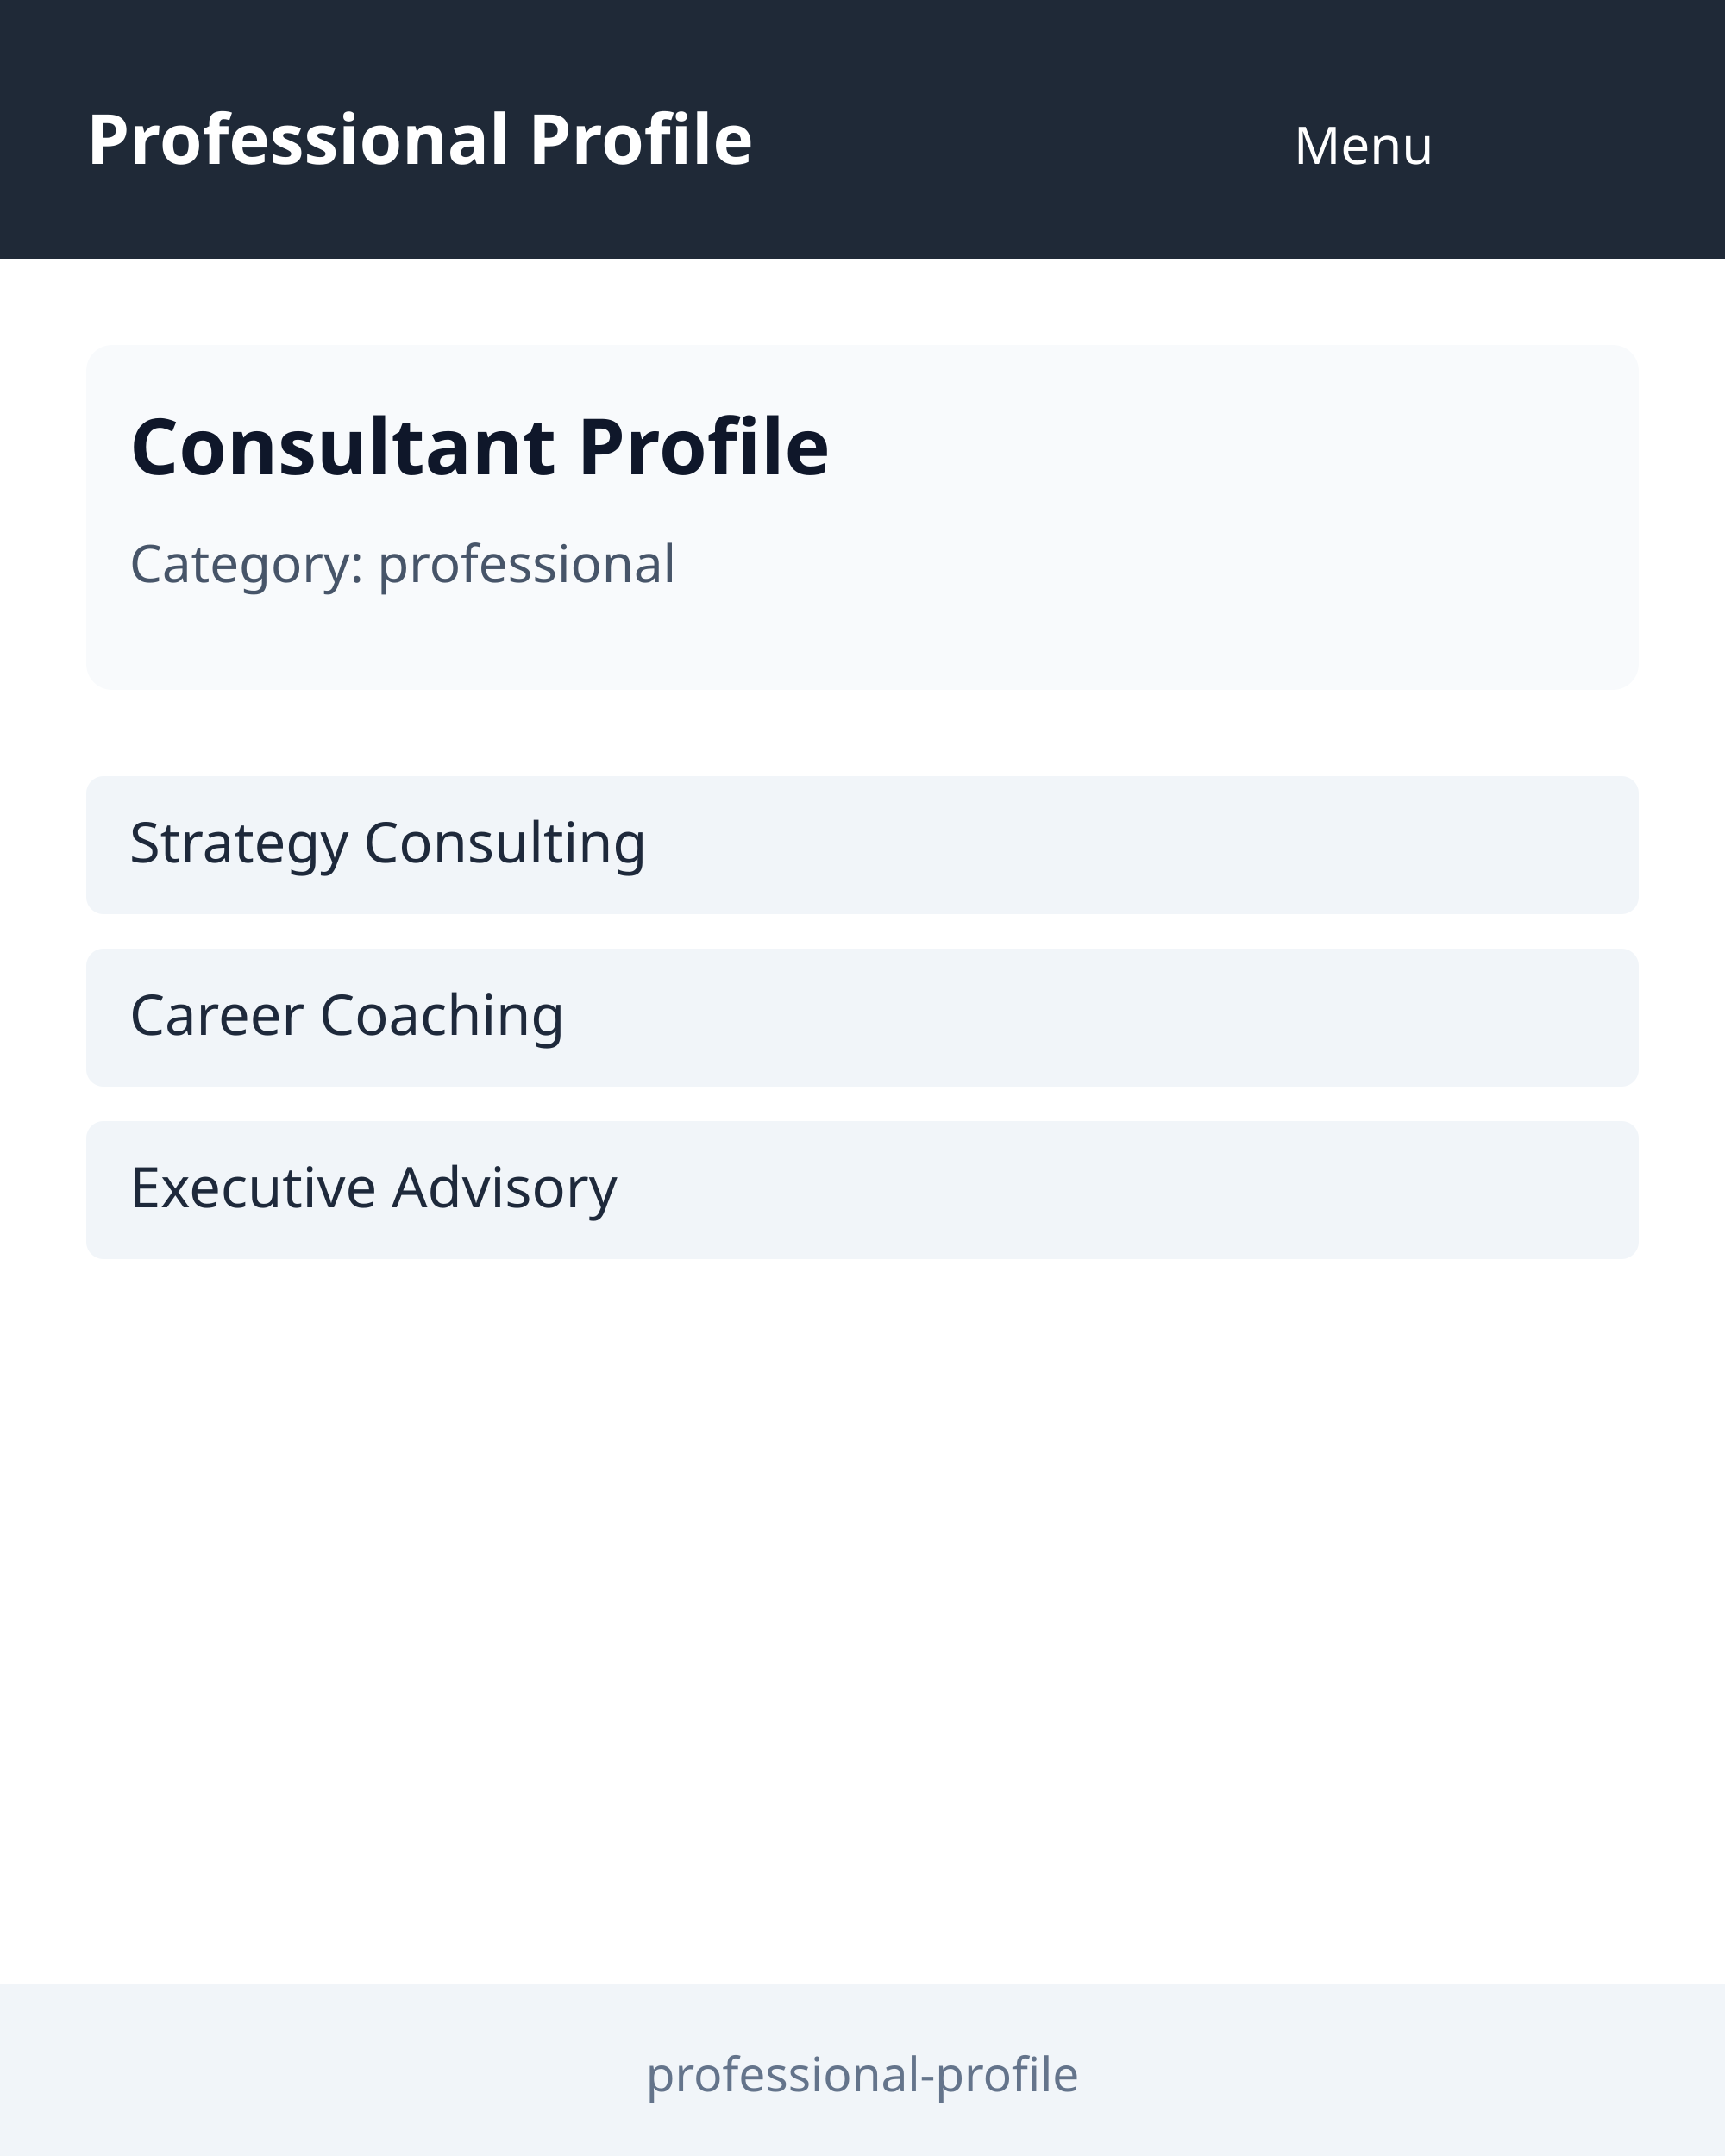
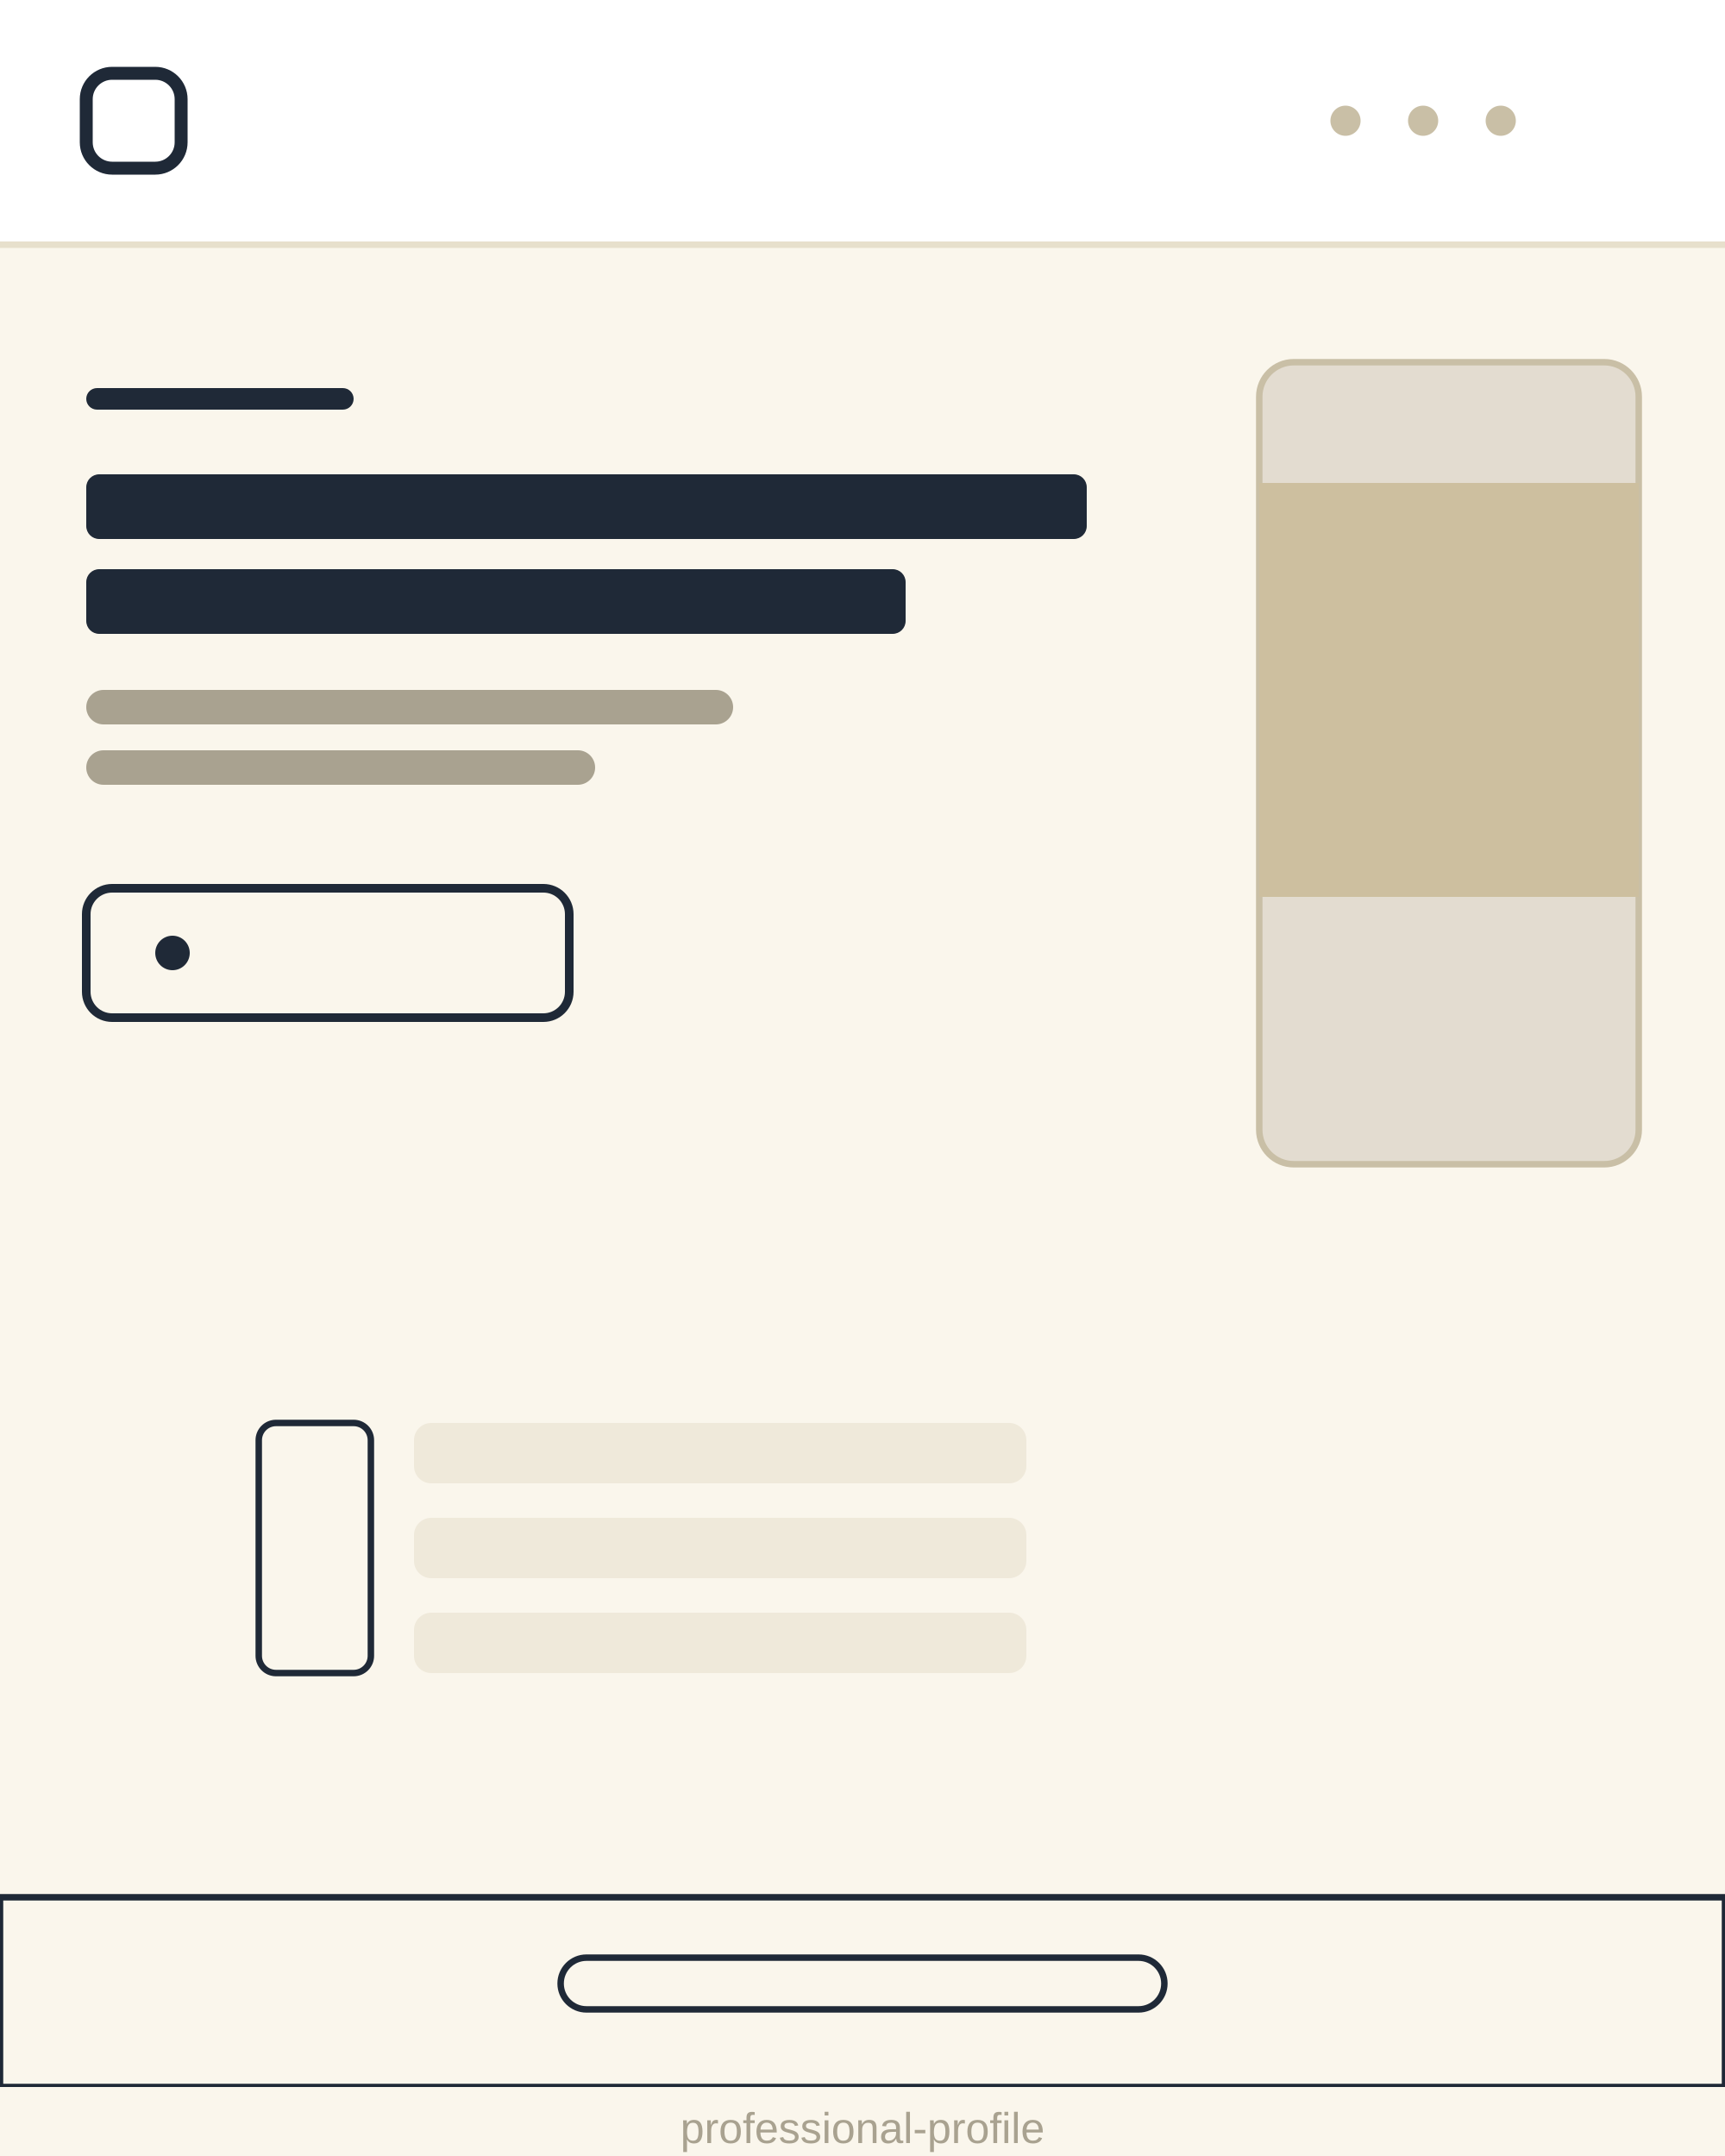
<svg xmlns="http://www.w3.org/2000/svg" viewBox="0 0 400 500" width="400" height="500">
-   <rect width="400" height="500" fill="#FFFFFF" />
-   <rect x="0" y="0" width="400" height="60" fill="#1F2937" />
-   <text x="20" y="38" font-family="sans-serif" font-size="16" font-weight="bold" fill="#FFFFFF">Professional Profile</text>
-   <text x="300" y="38" font-family="sans-serif" font-size="12" fill="#FFFFFF">Menu</text>
-   <rect x="20" y="80" width="360" height="80" rx="6" fill="#F8FAFC" />
-   <text x="30" y="110" font-family="sans-serif" font-size="18" font-weight="bold" fill="#0F172A">Consultant Profile</text>
-   <text x="30" y="135" font-family="sans-serif" font-size="12" fill="#475569">Category: professional</text>
-   <rect x="20" y="180" width="360" height="32" rx="4" fill="#F1F5F9" />
-   <text x="30" y="200" font-family="sans-serif" font-size="13" fill="#1E293B">Strategy Consulting</text>
-   <rect x="20" y="220" width="360" height="32" rx="4" fill="#F1F5F9" />
-   <text x="30" y="240" font-family="sans-serif" font-size="13" fill="#1E293B">Career Coaching</text>
-   <rect x="20" y="260" width="360" height="32" rx="4" fill="#F1F5F9" />
-   <text x="30" y="280" font-family="sans-serif" font-size="13" fill="#1E293B">Executive Advisory</text>
-   <rect x="0" y="460" width="400" height="40" fill="#F1F5F9" />
-   <text x="200" y="485" font-family="sans-serif" font-size="11" fill="#64748B" text-anchor="middle">professional-profile</text>
+   <rect width="400" height="500" fill="#FAF6EC" />
+   <rect width="400" height="56" fill="#FFFFFF" />
+   <rect x="0" y="56" width="400" height="1.5" fill="#E7E0CC" />
+   <rect x="20" y="17" width="22" height="22" rx="6" fill="none" stroke="#1F2937" stroke-width="3" />
+   <circle cx="312" cy="28" r="3.5" fill="#C9BFA6" />
+   <circle cx="330" cy="28" r="3.5" fill="#C9BFA6" />
+   <circle cx="348" cy="28" r="3.5" fill="#C9BFA6" />
+   <rect x="20" y="90" width="62" height="5" rx="2.5" fill="#1F2937" />
+   <rect x="20" y="110" width="232" height="15" rx="3" fill="#1F2937" />
+   <rect x="20" y="132" width="190" height="15" rx="3" fill="#1F2937" />
+   <rect x="20" y="160" width="150" height="8" rx="4" fill="#A9A290" />
+   <rect x="20" y="174" width="118" height="8" rx="4" fill="#A9A290" />
+   <rect x="20" y="206" width="112" height="30" rx="6" fill="none" stroke="#1F2937" stroke-width="2" />
+   <circle cx="40" cy="221" r="4" fill="#1F2937" />
+   <rect x="292" y="84" width="88" height="186" rx="8" fill="#E3DCD0" />
+   <rect x="292" y="84" width="88" height="186" rx="8" fill="none" stroke="#C9BFA6" stroke-width="1.5" />
+   <rect x="292" y="112" width="88" height="96" fill="#CDBF9F" />
+   <rect x="96" y="330" width="142" height="14" rx="4" fill="#EFE9DA" />
+   <rect x="96" y="352" width="142" height="14" rx="4" fill="#EFE9DA" />
+   <rect x="96" y="374" width="142" height="14" rx="4" fill="#EFE9DA" />
+   <rect x="60" y="330" width="26" height="58" rx="4" fill="none" stroke="#1F2937" stroke-width="1.5" />
+   <rect x="0" y="440" width="400" height="44" fill="none" stroke="#1F2937" stroke-width="1.5" />
+   <rect x="130" y="454" width="140" height="12" rx="6" fill="none" stroke="#1F2937" stroke-width="1.5" />
+   <rect x="0" y="484" width="400" height="16" fill="#FAF6EC" />
+   <text x="200" y="497" font-family="Arial, Helvetica, sans-serif" font-size="10" fill="#A9A290" text-anchor="middle">professional-profile</text>
</svg>
